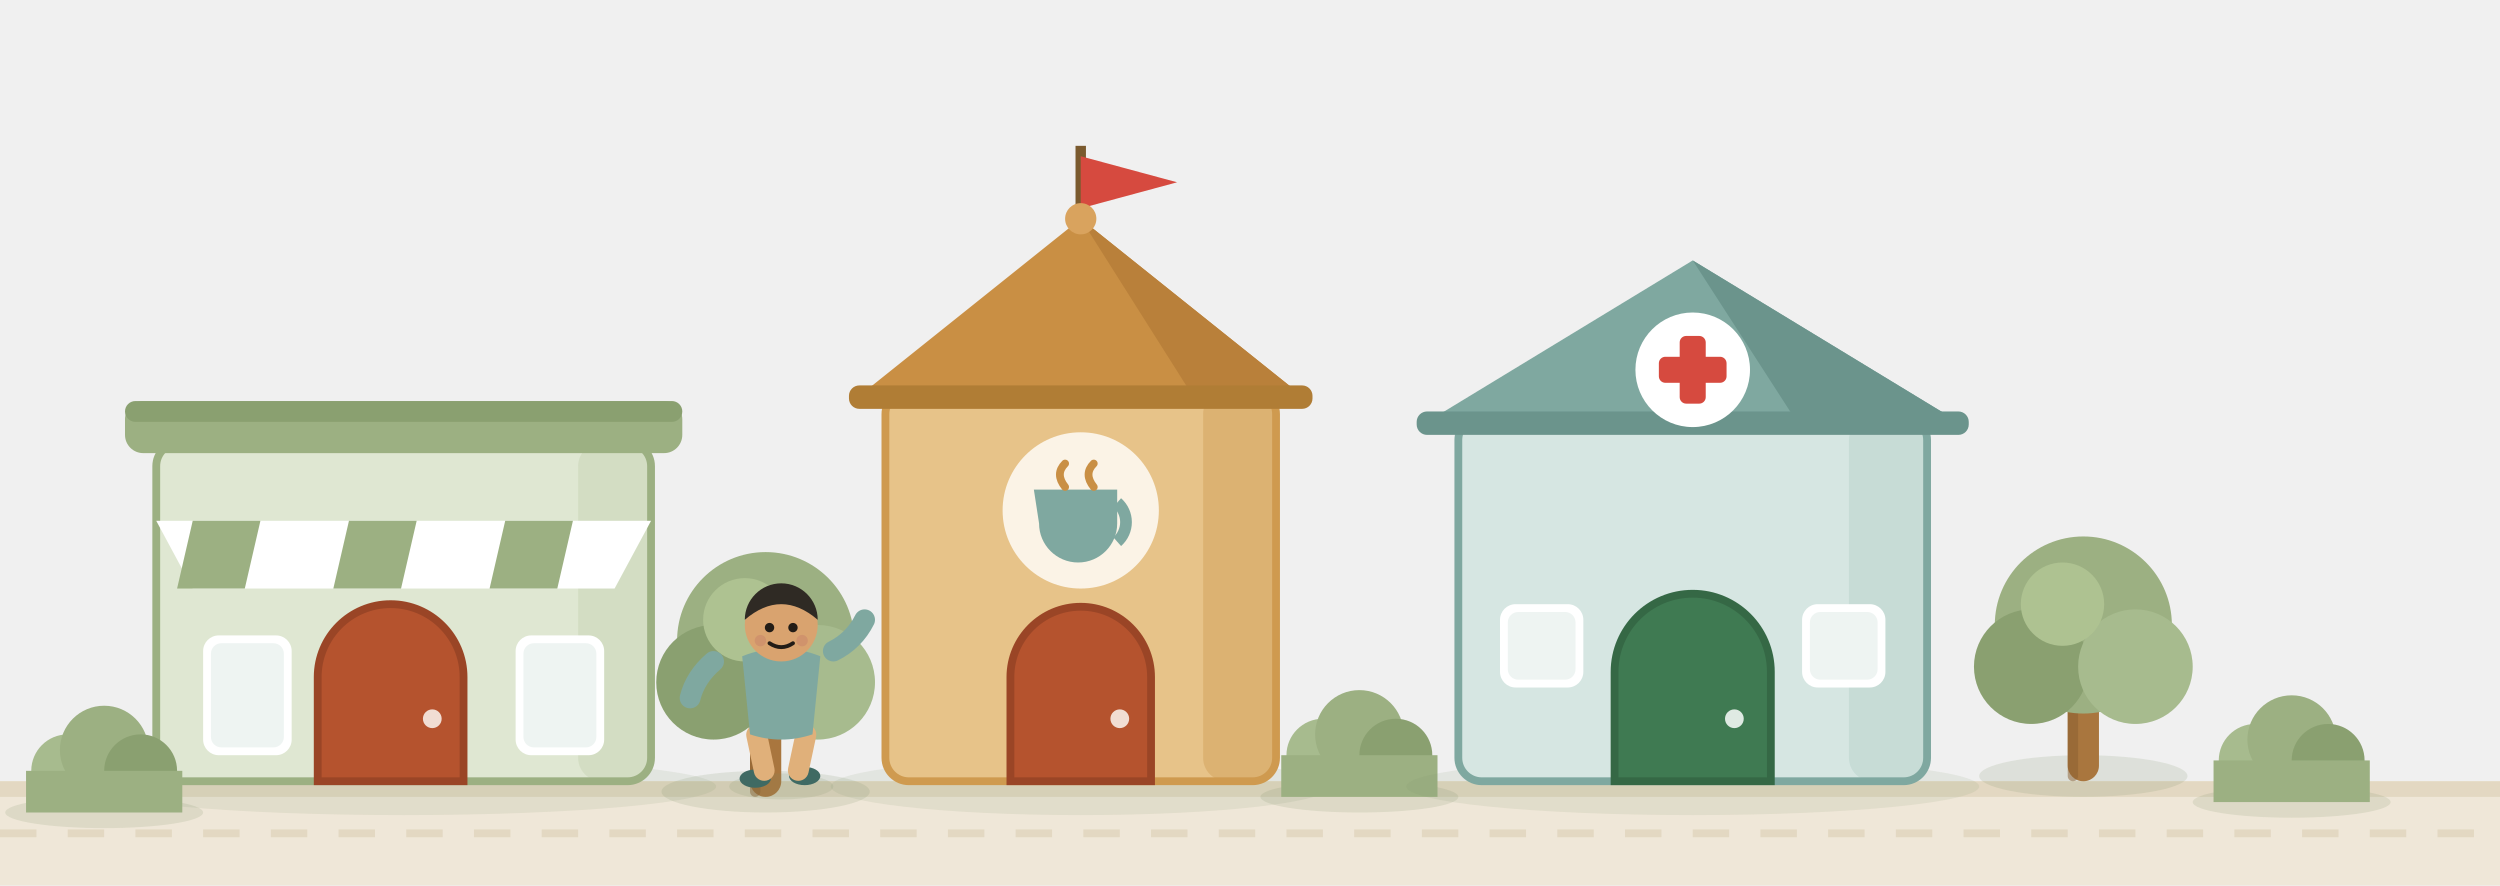
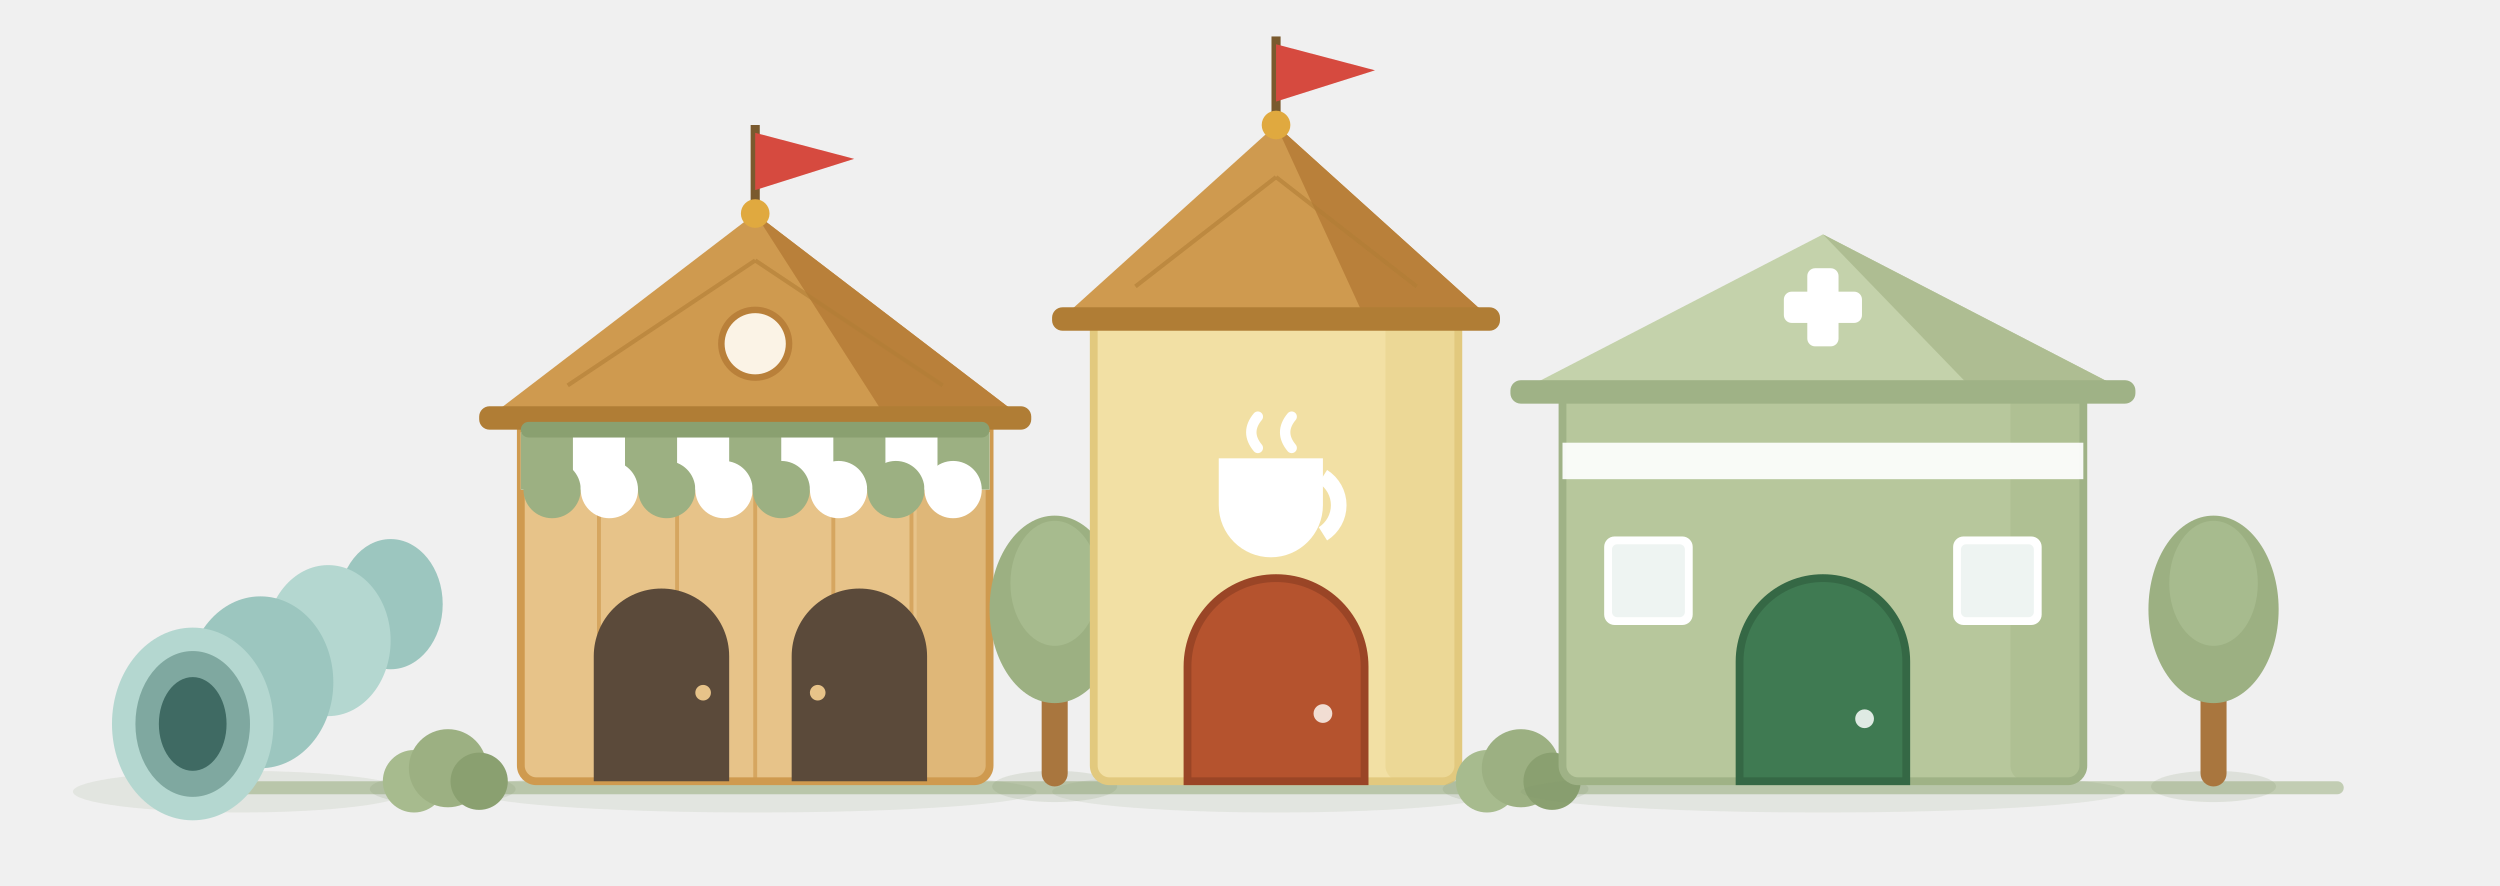
- <svg xmlns="http://www.w3.org/2000/svg" viewBox="0 0 960 340" role="img" aria-label="A little main street of imaginative-play shops: grocery, café tower and clinic, with trees, bushes and children.">
+ <svg xmlns="http://www.w3.org/2000/svg" viewBox="0 0 960 340" role="img" aria-label="A little main street of imaginative-play shops: a play tunnel, market, café tower and clinic, with trees.">
  <defs>
    <g id="ptree">
-       <ellipse cx="0" cy="76" rx="40" ry="8" fill="#7a8f63" opacity="0.16" />
-       <rect x="-6" y="36" width="12" height="42" rx="6" fill="#a9763e" />
-       <rect x="-6" y="36" width="4" height="42" rx="2" fill="#8a5e30" opacity="0.5" />
-       <circle cx="0" cy="18" r="34" fill="#9CB082" />
-       <circle cx="-20" cy="34" r="22" fill="#8aa070" />
-       <circle cx="20" cy="34" r="22" fill="#a7bb8e" />
-       <circle cx="-8" cy="10" r="16" fill="#aec291" />
+       <ellipse cx="0" cy="2" rx="24" ry="6" fill="#7a8f63" opacity="0.16" />
+       <rect x="-5" y="-44" width="10" height="46" rx="5" fill="#a9763e" />
+       <ellipse cx="0" cy="-66" rx="25" ry="36" fill="#9CB082" />
+       <ellipse cx="0" cy="-76" rx="17" ry="24" fill="#a7bb8e" />
    </g>
    <g id="pbush">
-       <ellipse cx="0" cy="18" rx="38" ry="6" fill="#7a8f63" opacity="0.16" />
-       <circle cx="-14" cy="2" r="14" fill="#a7bb8e" />
-       <circle cx="0" cy="-6" r="17" fill="#9CB082" />
-       <circle cx="14" cy="2" r="14" fill="#8aa070" />
-       <rect x="-30" y="2" width="60" height="16" fill="#9CB082" />
+       <ellipse cx="0" cy="3" rx="28" ry="6" fill="#7a8f63" opacity="0.16" />
+       <circle cx="-11" cy="0" r="12" fill="#a7bb8e" />
+       <circle cx="2" cy="-5" r="15" fill="#9CB082" />
+       <circle cx="14" cy="0" r="11" fill="#8aa070" />
    </g>
  </defs>
-   <rect x="0" y="300" width="960" height="40" fill="#efe7d8" />
-   <path d="M0 320 H960" stroke="#e3d8c2" stroke-width="3" stroke-dasharray="14 12" />
-   <rect x="0" y="300" width="960" height="6" fill="#e3d8c2" />
+   <rect x="60" y="300" width="840" height="5" rx="2.5" fill="#9CB082" opacity="0.55" />
  <g>
-     <ellipse cx="155" cy="302" rx="120" ry="11" fill="#7a8f63" opacity="0.12" />
-     <rect x="60" y="170" width="190" height="130" rx="9" fill="#dfe7d2" />
-     <rect x="222" y="170" width="28" height="130" rx="9" fill="#cbd7b9" opacity="0.6" />
-     <rect x="60" y="170" width="190" height="130" rx="9" fill="none" stroke="#9CB082" stroke-width="3" />
-     <rect x="48" y="154" width="214" height="20" rx="7" fill="#9CB082" />
-     <rect x="48" y="154" width="214" height="8" rx="4" fill="#8aa070" />
-     <path d="M60 200 H250 L236 226 H74 Z" fill="#fff" />
-     <path d="M74 200 H100 L94 226 H68 Z" fill="#9CB082" />
-     <path d="M134 200 H160 L154 226 H128 Z" fill="#9CB082" />
-     <path d="M194 200 H220 L214 226 H188 Z" fill="#9CB082" />
-     <rect x="78" y="244" width="34" height="46" rx="6" fill="#fff" />
-     <rect x="81" y="247" width="28" height="40" rx="4" fill="#eef4f2" />
-     <rect x="198" y="244" width="34" height="46" rx="6" fill="#fff" />
-     <rect x="201" y="247" width="28" height="40" rx="4" fill="#eef4f2" />
-     <path d="M122 300 v-40 a28 28 0 0 1 56 0 v40 Z" fill="#B5532E" />
-     <path d="M122 300 v-40 a28 28 0 0 1 56 0 v40 Z" fill="none" stroke="#9a4526" stroke-width="3" />
-     <circle cx="166" cy="276" r="3.6" fill="#f1ddd3" />
+     <ellipse cx="92" cy="304" rx="64" ry="8" fill="#7a8f63" opacity="0.12" />
+     <ellipse cx="150" cy="232" rx="20" ry="25" fill="#9cc6bf" />
+     <ellipse cx="126" cy="246" rx="24" ry="29" fill="#b4d7d0" />
+     <ellipse cx="100" cy="262" rx="28" ry="33" fill="#9cc6bf" />
+     <ellipse cx="74" cy="278" rx="31" ry="37" fill="#b4d7d0" />
+     <ellipse cx="74" cy="278" rx="22" ry="28" fill="#7FA8A0" />
+     <ellipse cx="74" cy="278" rx="13" ry="18" fill="#3f6a63" />
  </g>
-   <use href="#ptree" x="294" y="228" />
  <g>
-     <ellipse cx="415" cy="302" rx="96" ry="11" fill="#7a8f63" opacity="0.12" />
-     <rect x="340" y="150" width="150" height="150" rx="9" fill="#e7c389" />
-     <rect x="462" y="150" width="28" height="150" rx="9" fill="#d3a45f" opacity="0.55" />
-     <rect x="340" y="150" width="150" height="150" rx="9" fill="none" stroke="#cf9a4f" stroke-width="3" />
-     <polygon points="330,152 415,84 500,152" fill="#c98f44" />
-     <polygon points="415,84 500,152 458,152" fill="#b9803a" />
-     <rect x="326" y="148" width="178" height="9" rx="4" fill="#b07d35" />
-     <line x1="415" y1="84" x2="415" y2="56" stroke="#7a5a2e" stroke-width="4" />
-     <path d="M415 60 L452 70 L415 80 Z" fill="#D64A3F">
-       <animateTransform attributeName="transform" type="rotate" values="-6 415 70;9 415 70;-6 415 70" dur="2.4s" repeatCount="indefinite" />
-     </path>
-     <circle cx="415" cy="84" r="6" fill="#D9A35E" />
-     <circle cx="415" cy="196" r="30" fill="#fbf3e6" />
-     <g transform="translate(415,198)">
-       <path d="M-18 -10 H14 V3 a15 15 0 0 1 -30 0 Z" fill="#7FA8A0" />
-       <path d="M14 -5 a10 10 0 0 1 0 15" fill="none" stroke="#7FA8A0" stroke-width="4.5" />
-       <path d="M-6 -20 q-4 4 0 9 M5 -20 q-4 4 0 9" stroke="#c98f44" stroke-width="3" fill="none" stroke-linecap="round" />
+     <ellipse cx="290" cy="304" rx="108" ry="8" fill="#7a8f63" opacity="0.12" />
+     <rect x="200" y="158" width="180" height="142" rx="6" fill="#e7c389" />
+     <g stroke="#cf9a4f" stroke-width="1.5" opacity="0.7">
+       <line x1="230" y1="158" x2="230" y2="300" />
+       <line x1="260" y1="158" x2="260" y2="300" />
+       <line x1="290" y1="158" x2="290" y2="300" />
+       <line x1="320" y1="158" x2="320" y2="300" />
+       <line x1="350" y1="158" x2="350" y2="300" />
    </g>
-     <path d="M388 300 v-40 a27 27 0 0 1 54 0 v40 Z" fill="#B5532E" />
-     <path d="M388 300 v-40 a27 27 0 0 1 54 0 v40 Z" fill="none" stroke="#9a4526" stroke-width="3" />
-     <circle cx="430" cy="276" r="3.6" fill="#f1ddd3" />
+     <rect x="352" y="158" width="28" height="142" rx="6" fill="#d3a45f" opacity="0.4" />
+     <rect x="200" y="158" width="180" height="142" rx="6" fill="none" stroke="#cf9a4f" stroke-width="3" />
+     <polygon points="188,160 290,82 392,160" fill="#cf9a4f" />
+     <polygon points="290,82 392,160 340,160" fill="#b9803a" />
+     <g stroke="#b07d35" stroke-width="1.6" opacity="0.6">
+       <line x1="218" y1="148" x2="290" y2="100" />
+       <line x1="362" y1="148" x2="290" y2="100" />
+     </g>
+     <rect x="184" y="156" width="212" height="9" rx="4" fill="#b07d35" />
+     <circle cx="290" cy="132" r="13" fill="#fbf3e6" stroke="#b9803a" stroke-width="2.5" />
+     <line x1="290" y1="82" x2="290" y2="48" stroke="#7a5a2e" stroke-width="3.5" />
+     <circle cx="290" cy="82" r="5.5" fill="#E0A93F" />
+     <path d="M290 51 L328 61 L290 73 Z" fill="#D64A3F" />
+     <g>
+       <rect x="200" y="166" width="180" height="22" fill="#fff" />
+       <g fill="#9CB082">
+         <rect x="200" y="166" width="20" height="22" />
+         <rect x="240" y="166" width="20" height="22" />
+         <rect x="280" y="166" width="20" height="22" />
+         <rect x="320" y="166" width="20" height="22" />
+         <rect x="360" y="166" width="20" height="22" />
+       </g>
+       <g>
+         <circle cx="212" cy="188" r="11" fill="#9CB082" />
+         <circle cx="234" cy="188" r="11" fill="#fff" />
+         <circle cx="256" cy="188" r="11" fill="#9CB082" />
+         <circle cx="278" cy="188" r="11" fill="#fff" />
+         <circle cx="300" cy="188" r="11" fill="#9CB082" />
+         <circle cx="322" cy="188" r="11" fill="#fff" />
+         <circle cx="344" cy="188" r="11" fill="#9CB082" />
+         <circle cx="366" cy="188" r="11" fill="#fff" />
+       </g>
+       <rect x="200" y="162" width="180" height="6" rx="3" fill="#8aa070" />
+     </g>
+     <path d="M228 300 v-48 a26 26 0 0 1 52 0 v48 Z" fill="#5b4a3a" />
+     <circle cx="270" cy="266" r="3" fill="#e7c389" />
+     <path d="M304 300 v-48 a26 26 0 0 1 52 0 v48 Z" fill="#5b4a3a" />
+     <circle cx="314" cy="266" r="3" fill="#e7c389" />
  </g>
-   <use href="#pbush" x="522" y="288" />
+   <use href="#ptree" x="405" y="300" />
  <g>
-     <ellipse cx="650" cy="302" rx="110" ry="11" fill="#7a8f63" opacity="0.12" />
-     <rect x="560" y="160" width="180" height="140" rx="9" fill="#d6e6e2" />
-     <rect x="710" y="160" width="30" height="140" rx="9" fill="#bcd5cf" opacity="0.6" />
-     <rect x="560" y="160" width="180" height="140" rx="9" fill="none" stroke="#7FA8A0" stroke-width="3" />
-     <polygon points="548,162 650,100 752,162" fill="#7FA8A0" />
-     <polygon points="650,100 752,162 690,162" fill="#6b948c" />
-     <rect x="544" y="158" width="212" height="9" rx="4" fill="#6b948c" />
-     <circle cx="650" cy="142" r="22" fill="#fff" />
-     <g transform="translate(650,142)" fill="#D64A3F">
-       <rect x="-5" y="-13" width="10" height="26" rx="2.5" />
-       <rect x="-13" y="-5" width="26" height="10" rx="2.5" />
+     <ellipse cx="490" cy="304" rx="86" ry="8" fill="#7a8f63" opacity="0.12" />
+     <rect x="420" y="120" width="140" height="180" rx="6" fill="#f2e0a4" />
+     <rect x="532" y="120" width="28" height="180" rx="6" fill="#e6d088" opacity="0.5" />
+     <rect x="420" y="120" width="140" height="180" rx="6" fill="none" stroke="#e2c97e" stroke-width="3" />
+     <polygon points="408,122 490,48 572,122" fill="#cf9a4f" />
+     <polygon points="490,48 572,122 524,122" fill="#b9803a" />
+     <g stroke="#b07d35" stroke-width="1.6" opacity="0.6">
+       <line x1="436" y1="110" x2="490" y2="68" />
+       <line x1="544" y1="110" x2="490" y2="68" />
    </g>
-     <rect x="576" y="232" width="32" height="32" rx="6" fill="#fff" />
-     <rect x="579" y="235" width="26" height="26" rx="4" fill="#eef4f2" />
-     <rect x="692" y="232" width="32" height="32" rx="6" fill="#fff" />
-     <rect x="695" y="235" width="26" height="26" rx="4" fill="#eef4f2" />
-     <path d="M620 300 v-42 a30 30 0 0 1 60 0 v42 Z" fill="#3f7a52" />
-     <path d="M620 300 v-42 a30 30 0 0 1 60 0 v42 Z" fill="none" stroke="#356845" stroke-width="3" />
-     <circle cx="666" cy="276" r="3.6" fill="#dfeae3" />
+     <rect x="404" y="118" width="172" height="9" rx="4" fill="#b07d35" />
+     <line x1="490" y1="48" x2="490" y2="14" stroke="#7a5a2e" stroke-width="3.5" />
+     <circle cx="490" cy="48" r="5.5" fill="#E0A93F" />
+     <path d="M490 17 L528 27 L490 39 Z" fill="#D64A3F" />
+     <g transform="translate(490,190)">
+       <path d="M-22 -14 H18 V4 a20 20 0 0 1 -40 0 Z" fill="#fff" />
+       <path d="M18 -7 a13 13 0 0 1 0 22" fill="none" stroke="#fff" stroke-width="6" />
+       <path d="M-7 -30 q-5 6 0 12 M6 -30 q-5 6 0 12" stroke="#fff" stroke-width="4" fill="none" stroke-linecap="round" />
+     </g>
+     <path d="M456 300 v-44 a34 34 0 0 1 68 0 v44 Z" fill="#B5532E" />
+     <path d="M456 300 v-44 a34 34 0 0 1 68 0 v44 Z" fill="none" stroke="#9a4526" stroke-width="3" />
+     <circle cx="508" cy="274" r="3.6" fill="#f1ddd3" />
  </g>
-   <use href="#ptree" x="800" y="222" />
-   <use href="#pbush" x="880" y="290" />
-   <use href="#pbush" x="40" y="294" />
-   <g transform="translate(300,300)">
-     <ellipse cx="0" cy="2" rx="20" ry="5" fill="#7a8f63" opacity="0.15" />
-     <ellipse cx="-10" cy="-1" rx="6" ry="3.5" fill="#3f6a63" />
-     <ellipse cx="9" cy="-2" rx="6" ry="3.5" fill="#3f6a63" />
-     <rect x="-12" y="-22" width="8" height="22" rx="4" fill="#e0b07a" transform="rotate(-12 -8 -11)" />
-     <rect x="4" y="-22" width="8" height="22" rx="4" fill="#e0b07a" transform="rotate(12 8 -11)" />
-     <path d="M-15 -48 Q0 -54 15 -48 L12 -18 Q0 -14 -12 -18 Z" fill="#7FA8A0" />
-     <path d="M-26 -46 q-7 6 -9 14" stroke="#7FA8A0" stroke-width="8" fill="none" stroke-linecap="round" />
-     <path d="M20 -50 q8 -4 12 -12" stroke="#7FA8A0" stroke-width="8" fill="none" stroke-linecap="round" />
-     <circle cx="0" cy="-60" r="14" fill="#d9a36f" />
-     <path d="M-14 -62 a14 14 0 0 1 28 0 q-14 -12 -28 0Z" fill="#2f2a24" />
-     <circle cx="-4.5" cy="-59" r="1.8" fill="#221c16" />
-     <circle cx="4.5" cy="-59" r="1.8" fill="#221c16" />
-     <circle cx="-8" cy="-54" r="2.2" fill="#c9856a" opacity="0.55" />
-     <circle cx="8" cy="-54" r="2.2" fill="#c9856a" opacity="0.55" />
-     <path d="M-4.5 -53 q4.5 3 9 0" stroke="#221c16" stroke-width="1.5" fill="none" stroke-linecap="round" />
+   <use href="#pbush" x="582" y="300" />
+   <g>
+     <ellipse cx="700" cy="304" rx="116" ry="8" fill="#7a8f63" opacity="0.12" />
+     <rect x="600" y="148" width="200" height="152" rx="6" fill="#b7c79c" />
+     <rect x="772" y="148" width="28" height="152" rx="6" fill="#a7b98a" opacity="0.5" />
+     <rect x="600" y="148" width="200" height="152" rx="6" fill="none" stroke="#9fb286" stroke-width="3" />
+     <polygon points="584,150 700,90 816,150" fill="#c4d2ab" />
+     <polygon points="700,90 816,150 758,150" fill="#aebd92" />
+     <rect x="580" y="146" width="240" height="9" rx="4" fill="#9fb286" />
+     <g transform="translate(700,118)" fill="#fff">
+       <rect x="-6" y="-15" width="12" height="30" rx="3" />
+       <rect x="-15" y="-6" width="30" height="12" rx="3" />
+     </g>
+     <rect x="600" y="170" width="200" height="14" fill="#fff" opacity="0.92" />
+     <path d="M668 300 v-46 a32 32 0 0 1 64 0 v46 Z" fill="#3f7a52" />
+     <path d="M668 300 v-46 a32 32 0 0 1 64 0 v46 Z" fill="none" stroke="#356845" stroke-width="3" />
+     <circle cx="716" cy="276" r="3.6" fill="#dfeae3" />
+     <rect x="616" y="206" width="34" height="34" rx="4" fill="#fff" />
+     <rect x="619" y="209" width="28" height="28" rx="2" fill="#eef4f2" />
+     <rect x="750" y="206" width="34" height="34" rx="4" fill="#fff" />
+     <rect x="753" y="209" width="28" height="28" rx="2" fill="#eef4f2" />
  </g>
+   <use href="#ptree" x="850" y="300" />
+   <use href="#pbush" x="170" y="300" />
</svg>
